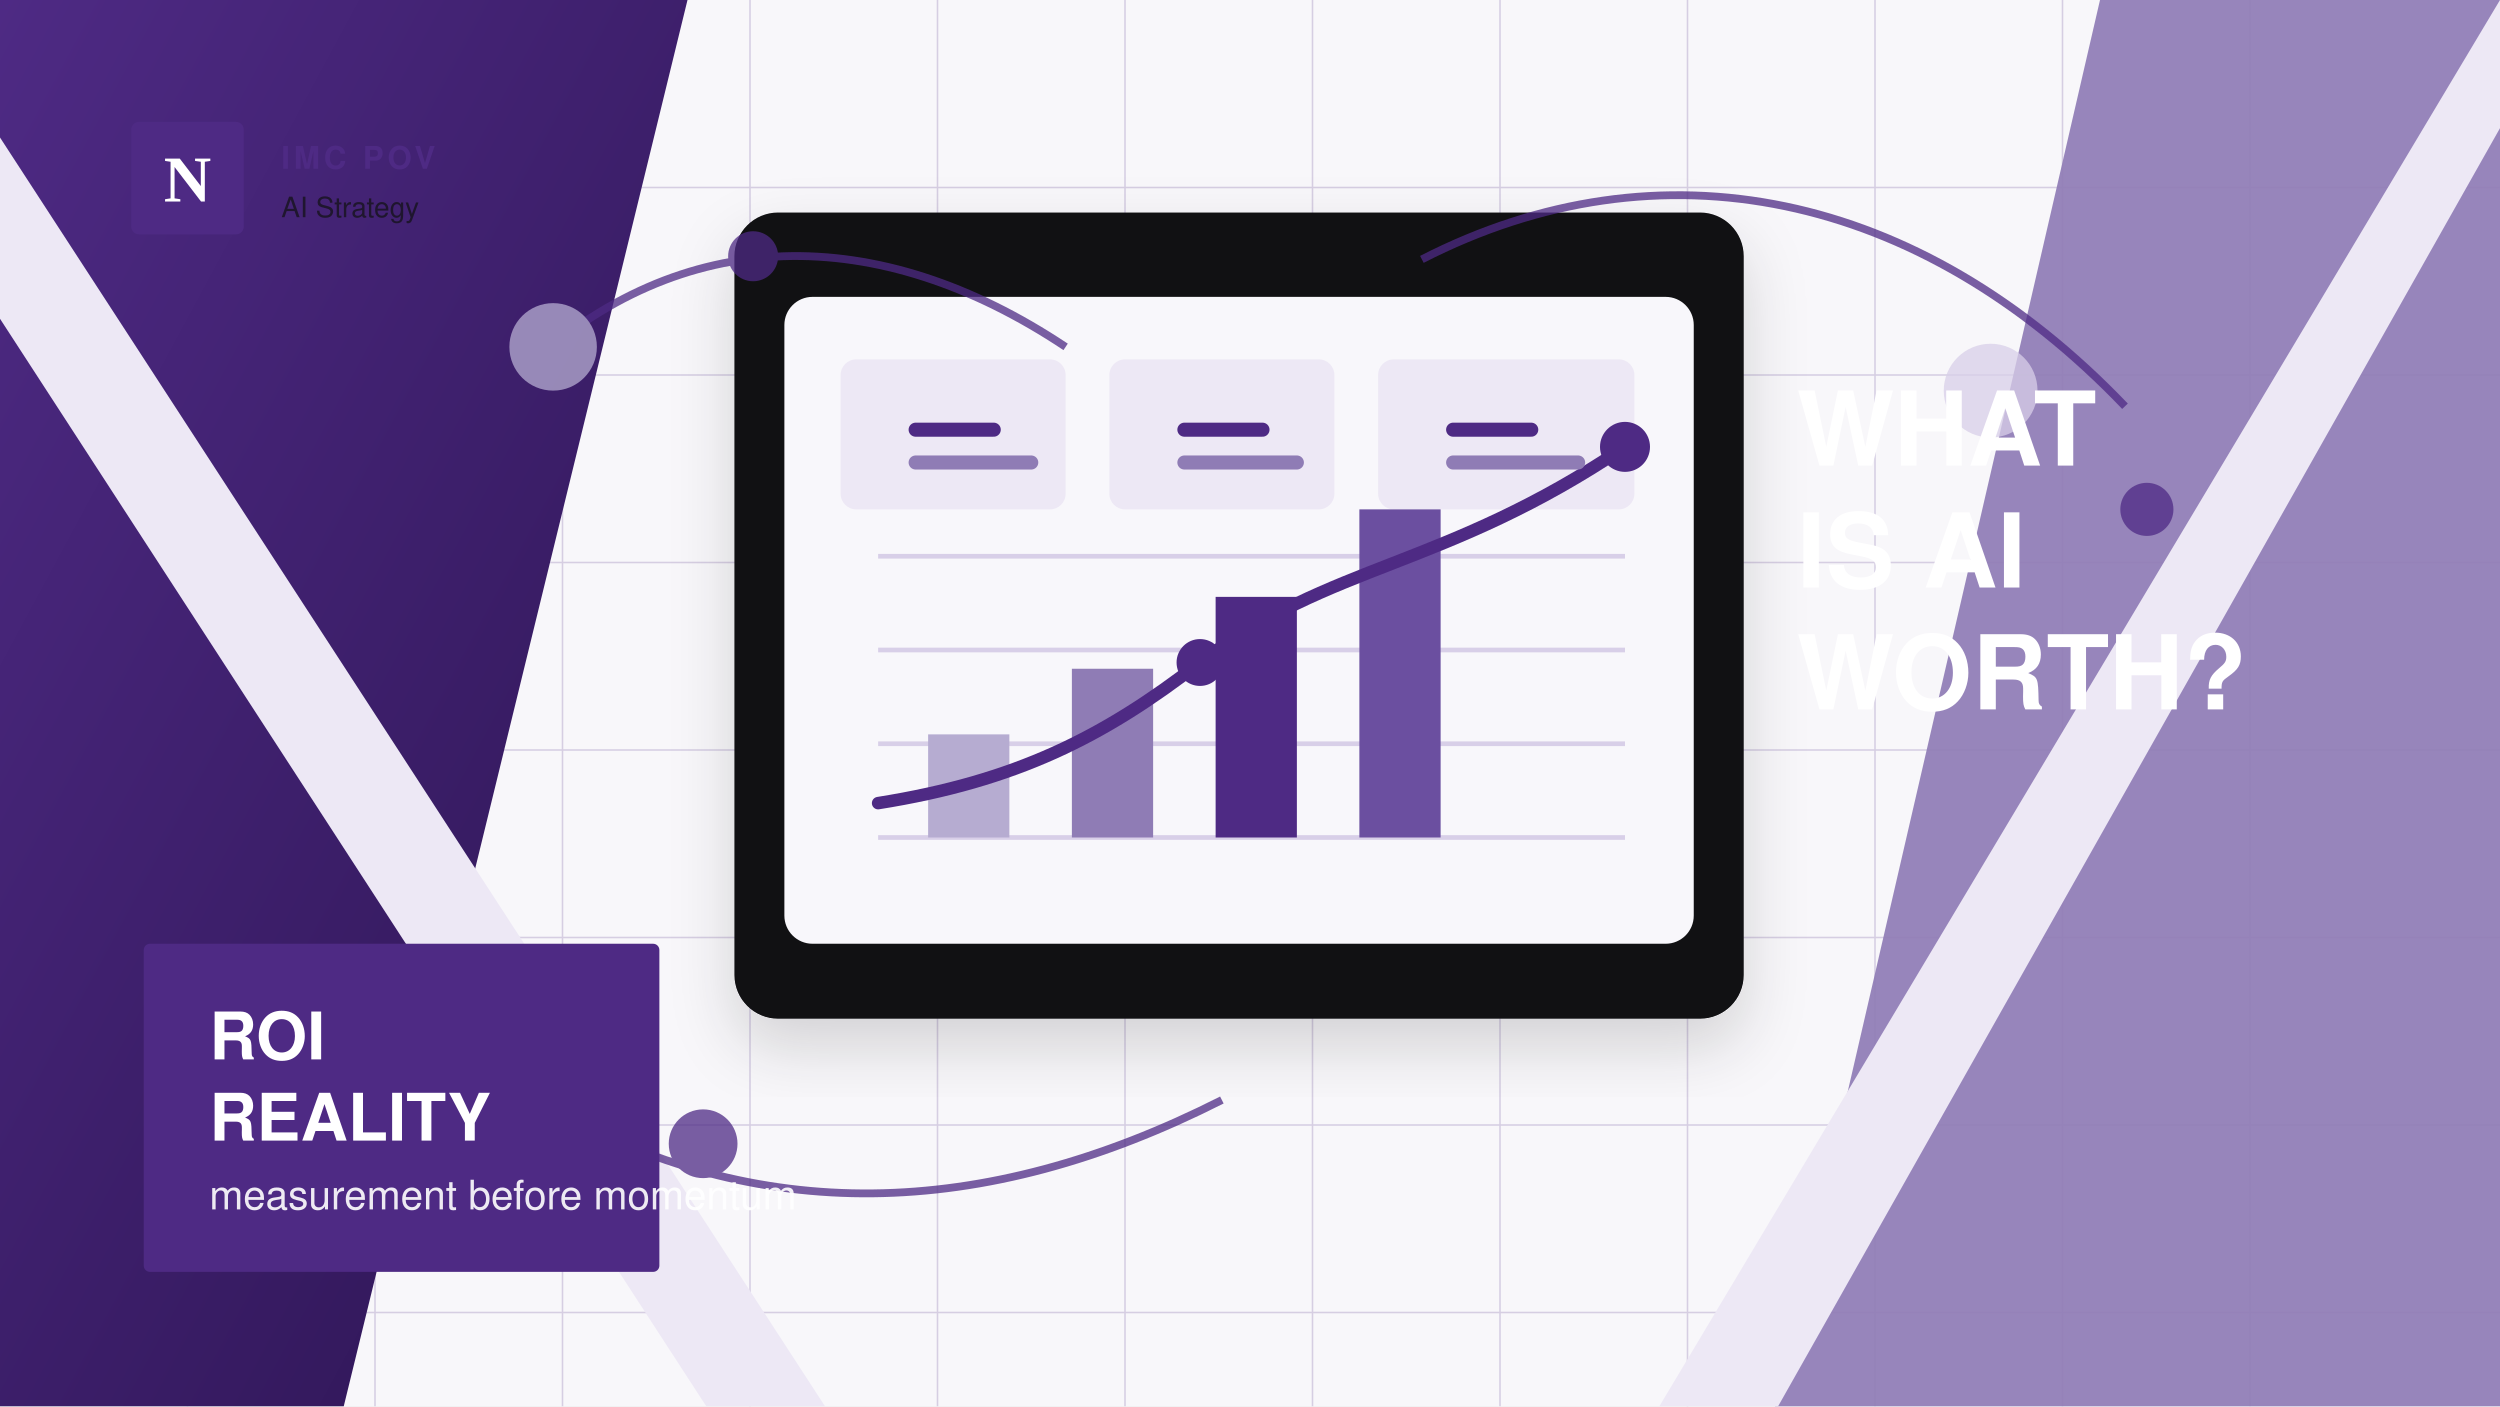
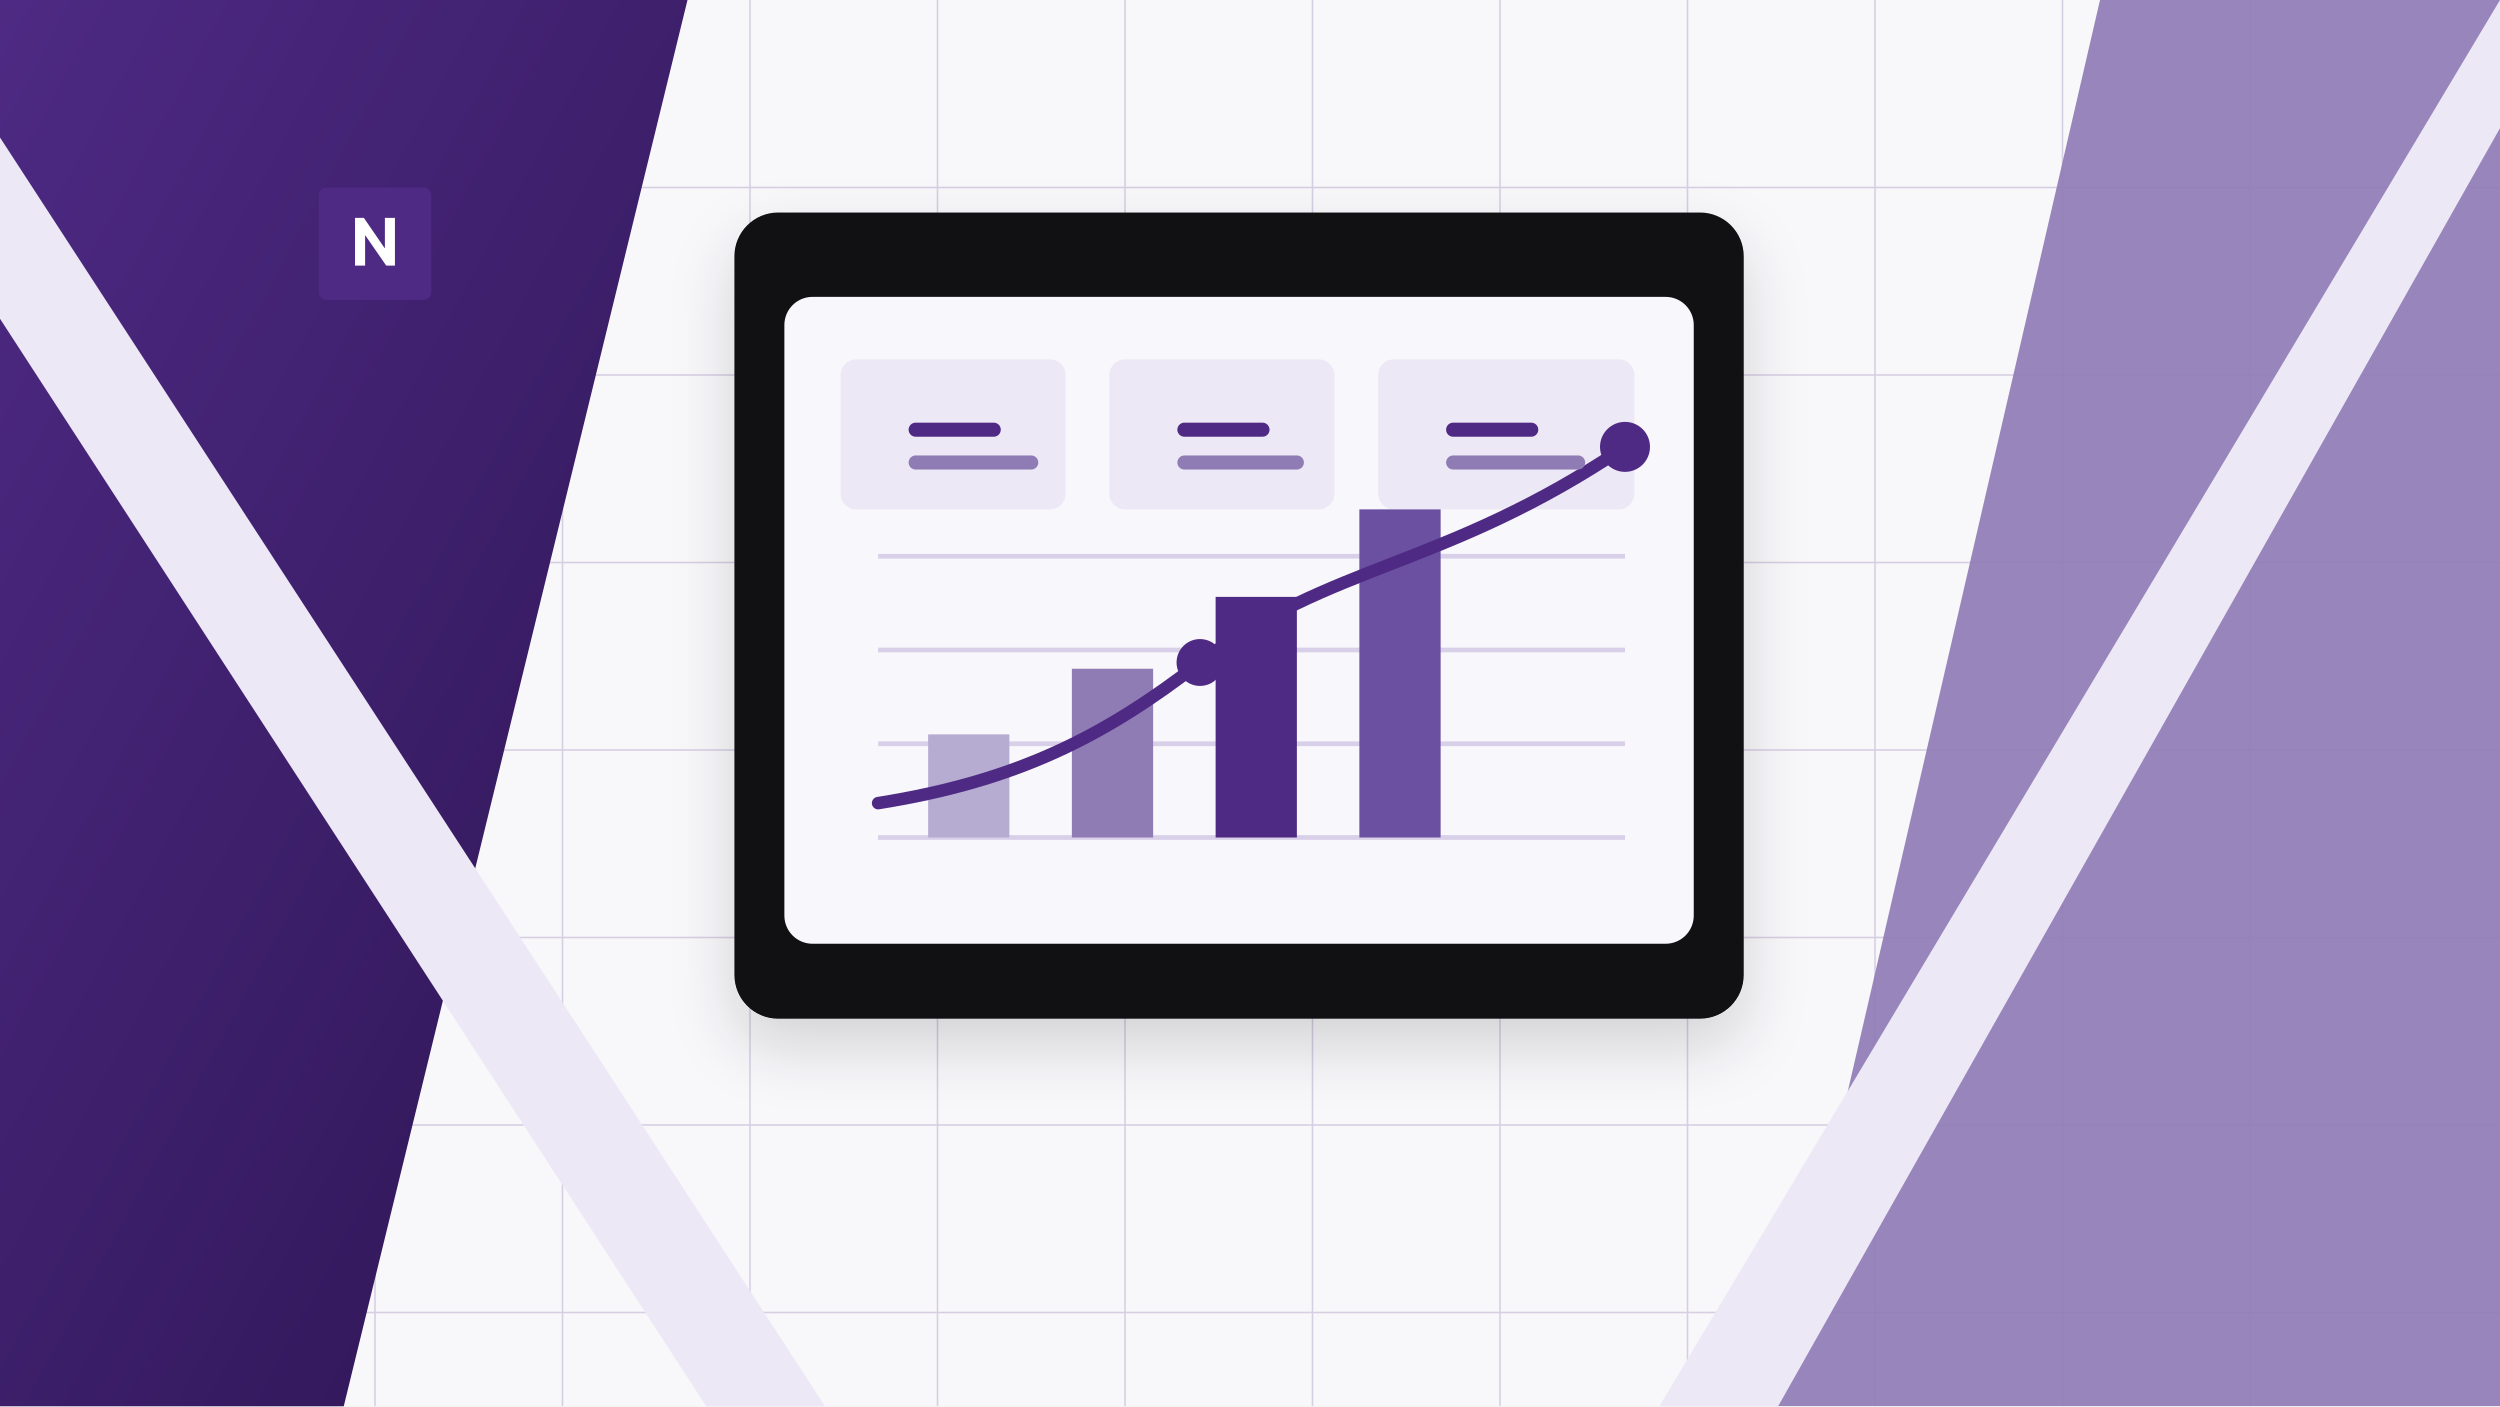
<svg xmlns="http://www.w3.org/2000/svg" width="1600" height="900" viewBox="0 0 1600 900" fill="none">
-   <rect width="1600" height="900" fill="#FFFFFF" />
-   <rect width="1600" height="900" fill="#4E2A84" opacity="0.04" />
-   <g opacity="0.2" stroke="#4E2A84" stroke-width="1">
-     <path d="M120 0V900" />
-     <path d="M240 0V900" />
-     <path d="M360 0V900" />
-     <path d="M480 0V900" />
-     <path d="M600 0V900" />
-     <path d="M720 0V900" />
-     <path d="M840 0V900" />
-     <path d="M960 0V900" />
-     <path d="M1080 0V900" />
-     <path d="M1200 0V900" />
-     <path d="M1320 0V900" />
-     <path d="M1440 0V900" />
-     <path d="M0 120H1600" />
-     <path d="M0 240H1600" />
-     <path d="M0 360H1600" />
-     <path d="M0 480H1600" />
-     <path d="M0 600H1600" />
-     <path d="M0 720H1600" />
-     <path d="M0 840H1600" />
-   </g>
-   <path d="M0 0H440L220 900H0V0Z" fill="url(#paint0_linear_1_2)" />
-   <path d="M1344 0H1600V900H1136L1344 0Z" fill="#8F7CB5" opacity="0.92" />
-   <path d="M0 88L528 900H452L0 204V88Z" fill="#EDE8F5" />
-   <path d="M1600 82L1138 900H1062L1600 0V82Z" fill="#EDE8F5" />
-   <g filter="url(#shadow0_1_2)">
-     <rect x="470" y="136" width="646" height="516" rx="28" fill="#111113" />
-     <rect x="502" y="190" width="582" height="414" rx="18" fill="#F8F7FB" />
-     <rect x="538" y="230" width="144" height="96" rx="10" fill="#EDE8F5" />
-     <rect x="710" y="230" width="144" height="96" rx="10" fill="#EDE8F5" />
-     <rect x="882" y="230" width="164" height="96" rx="10" fill="#EDE8F5" />
-     <path d="M562 536H1040" stroke="#D8CFE8" stroke-width="3" />
-     <path d="M562 476H1040" stroke="#D8CFE8" stroke-width="3" />
-     <path d="M562 416H1040" stroke="#D8CFE8" stroke-width="3" />
-     <path d="M562 356H1040" stroke="#D8CFE8" stroke-width="3" />
-     <rect x="594" y="470" width="52" height="66" fill="#B6ACD1" />
-     <rect x="686" y="428" width="52" height="108" fill="#8F7CB5" />
-     <rect x="778" y="382" width="52" height="154" fill="#4E2A84" />
-     <rect x="870" y="326" width="52" height="210" fill="#6B4FA0" />
-     <path d="M562 514C650 500 706 472 768 424C852 360 924 364 1040 286" stroke="#4E2A84" stroke-width="8" stroke-linecap="round" />
-     <circle cx="768" cy="424" r="15" fill="#4E2A84" />
-     <circle cx="1040" cy="286" r="16" fill="#4E2A84" />
-     <path d="M586 275H636" stroke="#4E2A84" stroke-width="9" stroke-linecap="round" />
-     <path d="M586 296H660" stroke="#8F7CB5" stroke-width="9" stroke-linecap="round" />
-     <path d="M758 275H808" stroke="#4E2A84" stroke-width="9" stroke-linecap="round" />
-     <path d="M758 296H830" stroke="#8F7CB5" stroke-width="9" stroke-linecap="round" />
-     <path d="M930 275H980" stroke="#4E2A84" stroke-width="9" stroke-linecap="round" />
-     <path d="M930 296H1010" stroke="#8F7CB5" stroke-width="9" stroke-linecap="round" />
-   </g>
-   <g opacity="0.75">
-     <path d="M334 238C436 142 562 142 682 222" stroke="#4E2A84" stroke-width="5" fill="none" />
-     <path d="M910 166C1062 88 1228 122 1360 260" stroke="#4E2A84" stroke-width="5" fill="none" />
-     <path d="M350 708C484 784 628 782 782 704" stroke="#4E2A84" stroke-width="5" fill="none" />
-     <circle cx="354" cy="222" r="28" fill="#B6ACD1" />
-     <circle cx="482" cy="164" r="16" fill="#4E2A84" />
-     <circle cx="1274" cy="250" r="30" fill="#D8CFE8" />
-     <circle cx="1374" cy="326" r="17" fill="#4E2A84" />
-     <circle cx="450" cy="732" r="22" fill="#4E2A84" />
-   </g>
-   <g transform="translate(92 604)">
-     <rect x="0" y="0" width="330" height="210" rx="4" fill="#4E2A84" />
-     <text x="42" y="74" fill="#FFFFFF" font-family="Poppins, Helvetica, Arial, sans-serif" font-size="42" font-weight="700">ROI</text>
-     <text x="42" y="126" fill="#FFFFFF" font-family="Poppins, Helvetica, Arial, sans-serif" font-size="42" font-weight="700">REALITY</text>
-     <text x="42" y="170" fill="#FFFFFF" opacity="0.9" font-family="Poppins, Helvetica, Arial, sans-serif" font-size="26">measurement before momentum</text>
-   </g>
-   <g transform="translate(1150 298)">
-     <text x="0" y="0" fill="#FFFFFF" font-family="Poppins, Helvetica, Arial, sans-serif" font-size="66" font-weight="700">WHAT</text>
-     <text x="0" y="78" fill="#FFFFFF" font-family="Poppins, Helvetica, Arial, sans-serif" font-size="66" font-weight="700">IS AI</text>
-     <text x="0" y="156" fill="#FFFFFF" font-family="Poppins, Helvetica, Arial, sans-serif" font-size="66" font-weight="700">WORTH?</text>
-   </g>
-   <g transform="translate(84 78)">
-     <rect width="72" height="72" rx="5" fill="#4E2A84" />
-     <text x="36" y="51" text-anchor="middle" font-family="Georgia, 'Times New Roman', serif" font-size="42" font-weight="700" fill="#FFFFFF">N</text>
-     <text x="96" y="30" fill="#4E2A84" font-family="Poppins, Helvetica, Arial, sans-serif" font-size="20" font-weight="700" letter-spacing="2.5">IMC POV</text>
-     <text x="96" y="61" fill="#111113" opacity="0.72" font-family="Poppins, Helvetica, Arial, sans-serif" font-size="18">AI Strategy</text>
+   <rect width="1600" height="900" fill="#F5F5F5" />
+   <g clip-path="url(#clip0_1_2)">
+     <path d="M1600 0H0V900H1600V0Z" fill="white" />
+     <path opacity="0.04" d="M1600 0H0V900H1600V0Z" fill="#4E2A84" />
+     <g opacity="0.2">
+       <path d="M120 0V900" stroke="#4E2A84" />
+       <path d="M240 0V900" stroke="#4E2A84" />
+       <path d="M360 0V900" stroke="#4E2A84" />
+       <path d="M480 0V900" stroke="#4E2A84" />
+       <path d="M600 0V900" stroke="#4E2A84" />
+       <path d="M720 0V900" stroke="#4E2A84" />
+       <path d="M840 0V900" stroke="#4E2A84" />
+       <path d="M960 0V900" stroke="#4E2A84" />
+       <path d="M1080 0V900" stroke="#4E2A84" />
+       <path d="M1200 0V900" stroke="#4E2A84" />
+       <path d="M1320 0V900" stroke="#4E2A84" />
+       <path d="M1440 0V900" stroke="#4E2A84" />
+       <path d="M0 120H1600" stroke="#4E2A84" />
+       <path d="M0 240H1600" stroke="#4E2A84" />
+       <path d="M0 360H1600" stroke="#4E2A84" />
+       <path d="M0 480H1600" stroke="#4E2A84" />
+       <path d="M0 600H1600" stroke="#4E2A84" />
+       <path d="M0 720H1600" stroke="#4E2A84" />
+       <path d="M0 840H1600" stroke="#4E2A84" />
+     </g>
+     <path d="M0 0H440L220 900H0V0Z" fill="url(#paint0_linear_1_2)" />
+     <path opacity="0.92" d="M1344 0H1600V900H1136L1344 0Z" fill="#8F7CB5" />
+     <path d="M0 88L528 900H452L0 204V88Z" fill="#EDE8F5" />
+     <path d="M1600 82L1138 900H1062L1600 0V82Z" fill="#EDE8F5" />
+     <g filter="url(#filter0_d_1_2)">
+       <path d="M1088 136H498C482.536 136 470 148.536 470 164V624C470 639.464 482.536 652 498 652H1088C1103.46 652 1116 639.464 1116 624V164C1116 148.536 1103.46 136 1088 136Z" fill="#111113" />
+       <path d="M1066 190H520C510.059 190 502 198.059 502 208V586C502 595.941 510.059 604 520 604H1066C1075.94 604 1084 595.941 1084 586V208C1084 198.059 1075.94 190 1066 190Z" fill="#F8F7FB" />
+       <path d="M672 230H548C542.477 230 538 234.477 538 240V316C538 321.523 542.477 326 548 326H672C677.523 326 682 321.523 682 316V240C682 234.477 677.523 230 672 230Z" fill="#EDE8F5" />
+       <path d="M844 230H720C714.477 230 710 234.477 710 240V316C710 321.523 714.477 326 720 326H844C849.523 326 854 321.523 854 316V240C854 234.477 849.523 230 844 230Z" fill="#EDE8F5" />
+       <path d="M1036 230H892C886.477 230 882 234.477 882 240V316C882 321.523 886.477 326 892 326H1036C1041.52 326 1046 321.523 1046 316V240C1046 234.477 1041.52 230 1036 230Z" fill="#EDE8F5" />
+       <path d="M562 536H1040" stroke="#D8CFE8" stroke-width="3" />
+       <path d="M562 476H1040" stroke="#D8CFE8" stroke-width="3" />
+       <path d="M562 416H1040" stroke="#D8CFE8" stroke-width="3" />
+       <path d="M562 356H1040" stroke="#D8CFE8" stroke-width="3" />
+       <path d="M646 470H594V536H646V470Z" fill="#B6ACD1" />
+       <path d="M738 428H686V536H738V428Z" fill="#8F7CB5" />
+       <path d="M830 382H778V536H830V382Z" fill="#4E2A84" />
+       <path d="M922 326H870V536H922V326Z" fill="#6B4FA0" />
+       <path d="M562 514C650 500 706 472 768 424C852 360 924 364 1040 286" stroke="#4E2A84" stroke-width="8" stroke-linecap="round" />
+       <path d="M768 439C776.284 439 783 432.284 783 424C783 415.716 776.284 409 768 409C759.716 409 753 415.716 753 424C753 432.284 759.716 439 768 439Z" fill="#4E2A84" />
+       <path d="M1040 302C1048.84 302 1056 294.837 1056 286C1056 277.163 1048.84 270 1040 270C1031.16 270 1024 277.163 1024 286C1024 294.837 1031.16 302 1040 302Z" fill="#4E2A84" />
+       <path d="M586 275H636" stroke="#4E2A84" stroke-width="9" stroke-linecap="round" />
+       <path d="M586 296H660" stroke="#8F7CB5" stroke-width="9" stroke-linecap="round" />
+       <path d="M758 275H808" stroke="#4E2A84" stroke-width="9" stroke-linecap="round" />
+       <path d="M758 296H830" stroke="#8F7CB5" stroke-width="9" stroke-linecap="round" />
+       <path d="M930 275H980" stroke="#4E2A84" stroke-width="9" stroke-linecap="round" />
+       <path d="M930 296H1010" stroke="#8F7CB5" stroke-width="9" stroke-linecap="round" />
+     </g>
+     <path d="M271 120H209C206.239 120 204 122.239 204 125V187C204 189.761 206.239 192 209 192H271C273.761 192 276 189.761 276 187V125C276 122.239 273.761 120 271 120Z" fill="#4E2A84" />
+     <path d="M252.761 139.455V170H247.183L233.894 150.775H233.671V170H227.212V139.455H232.88L246.065 158.665H246.333V139.455H252.761Z" fill="white" />
  </g>
  <defs>
-     <filter id="shadow0_1_2" x="430" y="106" width="726" height="596" filterUnits="userSpaceOnUse" color-interpolation-filters="sRGB">
+     <filter id="filter0_d_1_2" x="430" y="114" width="726" height="596" filterUnits="userSpaceOnUse" color-interpolation-filters="sRGB">
      <feFlood flood-opacity="0" result="BackgroundImageFix" />
      <feColorMatrix in="SourceAlpha" type="matrix" values="0 0 0 0 0 0 0 0 0 0 0 0 0 0 0 0 0 0 127 0" result="hardAlpha" />
      <feOffset dy="18" />
      <feGaussianBlur stdDeviation="20" />
      <feComposite in2="hardAlpha" operator="out" />
      <feColorMatrix type="matrix" values="0 0 0 0 0.067 0 0 0 0 0.067 0 0 0 0 0.075 0 0 0 0.16 0" />
      <feBlend mode="normal" in2="BackgroundImageFix" result="effect1_dropShadow_1_2" />
      <feBlend mode="normal" in="SourceGraphic" in2="effect1_dropShadow_1_2" result="shape" />
    </filter>
    <linearGradient id="paint0_linear_1_2" x1="0" y1="0" x2="712" y2="384" gradientUnits="userSpaceOnUse">
      <stop stop-color="#4E2A84" />
      <stop offset="1" stop-color="#2C1452" />
    </linearGradient>
+     <clipPath id="clip0_1_2">
+       <rect width="1600" height="900" fill="white" />
+     </clipPath>
  </defs>
</svg>
